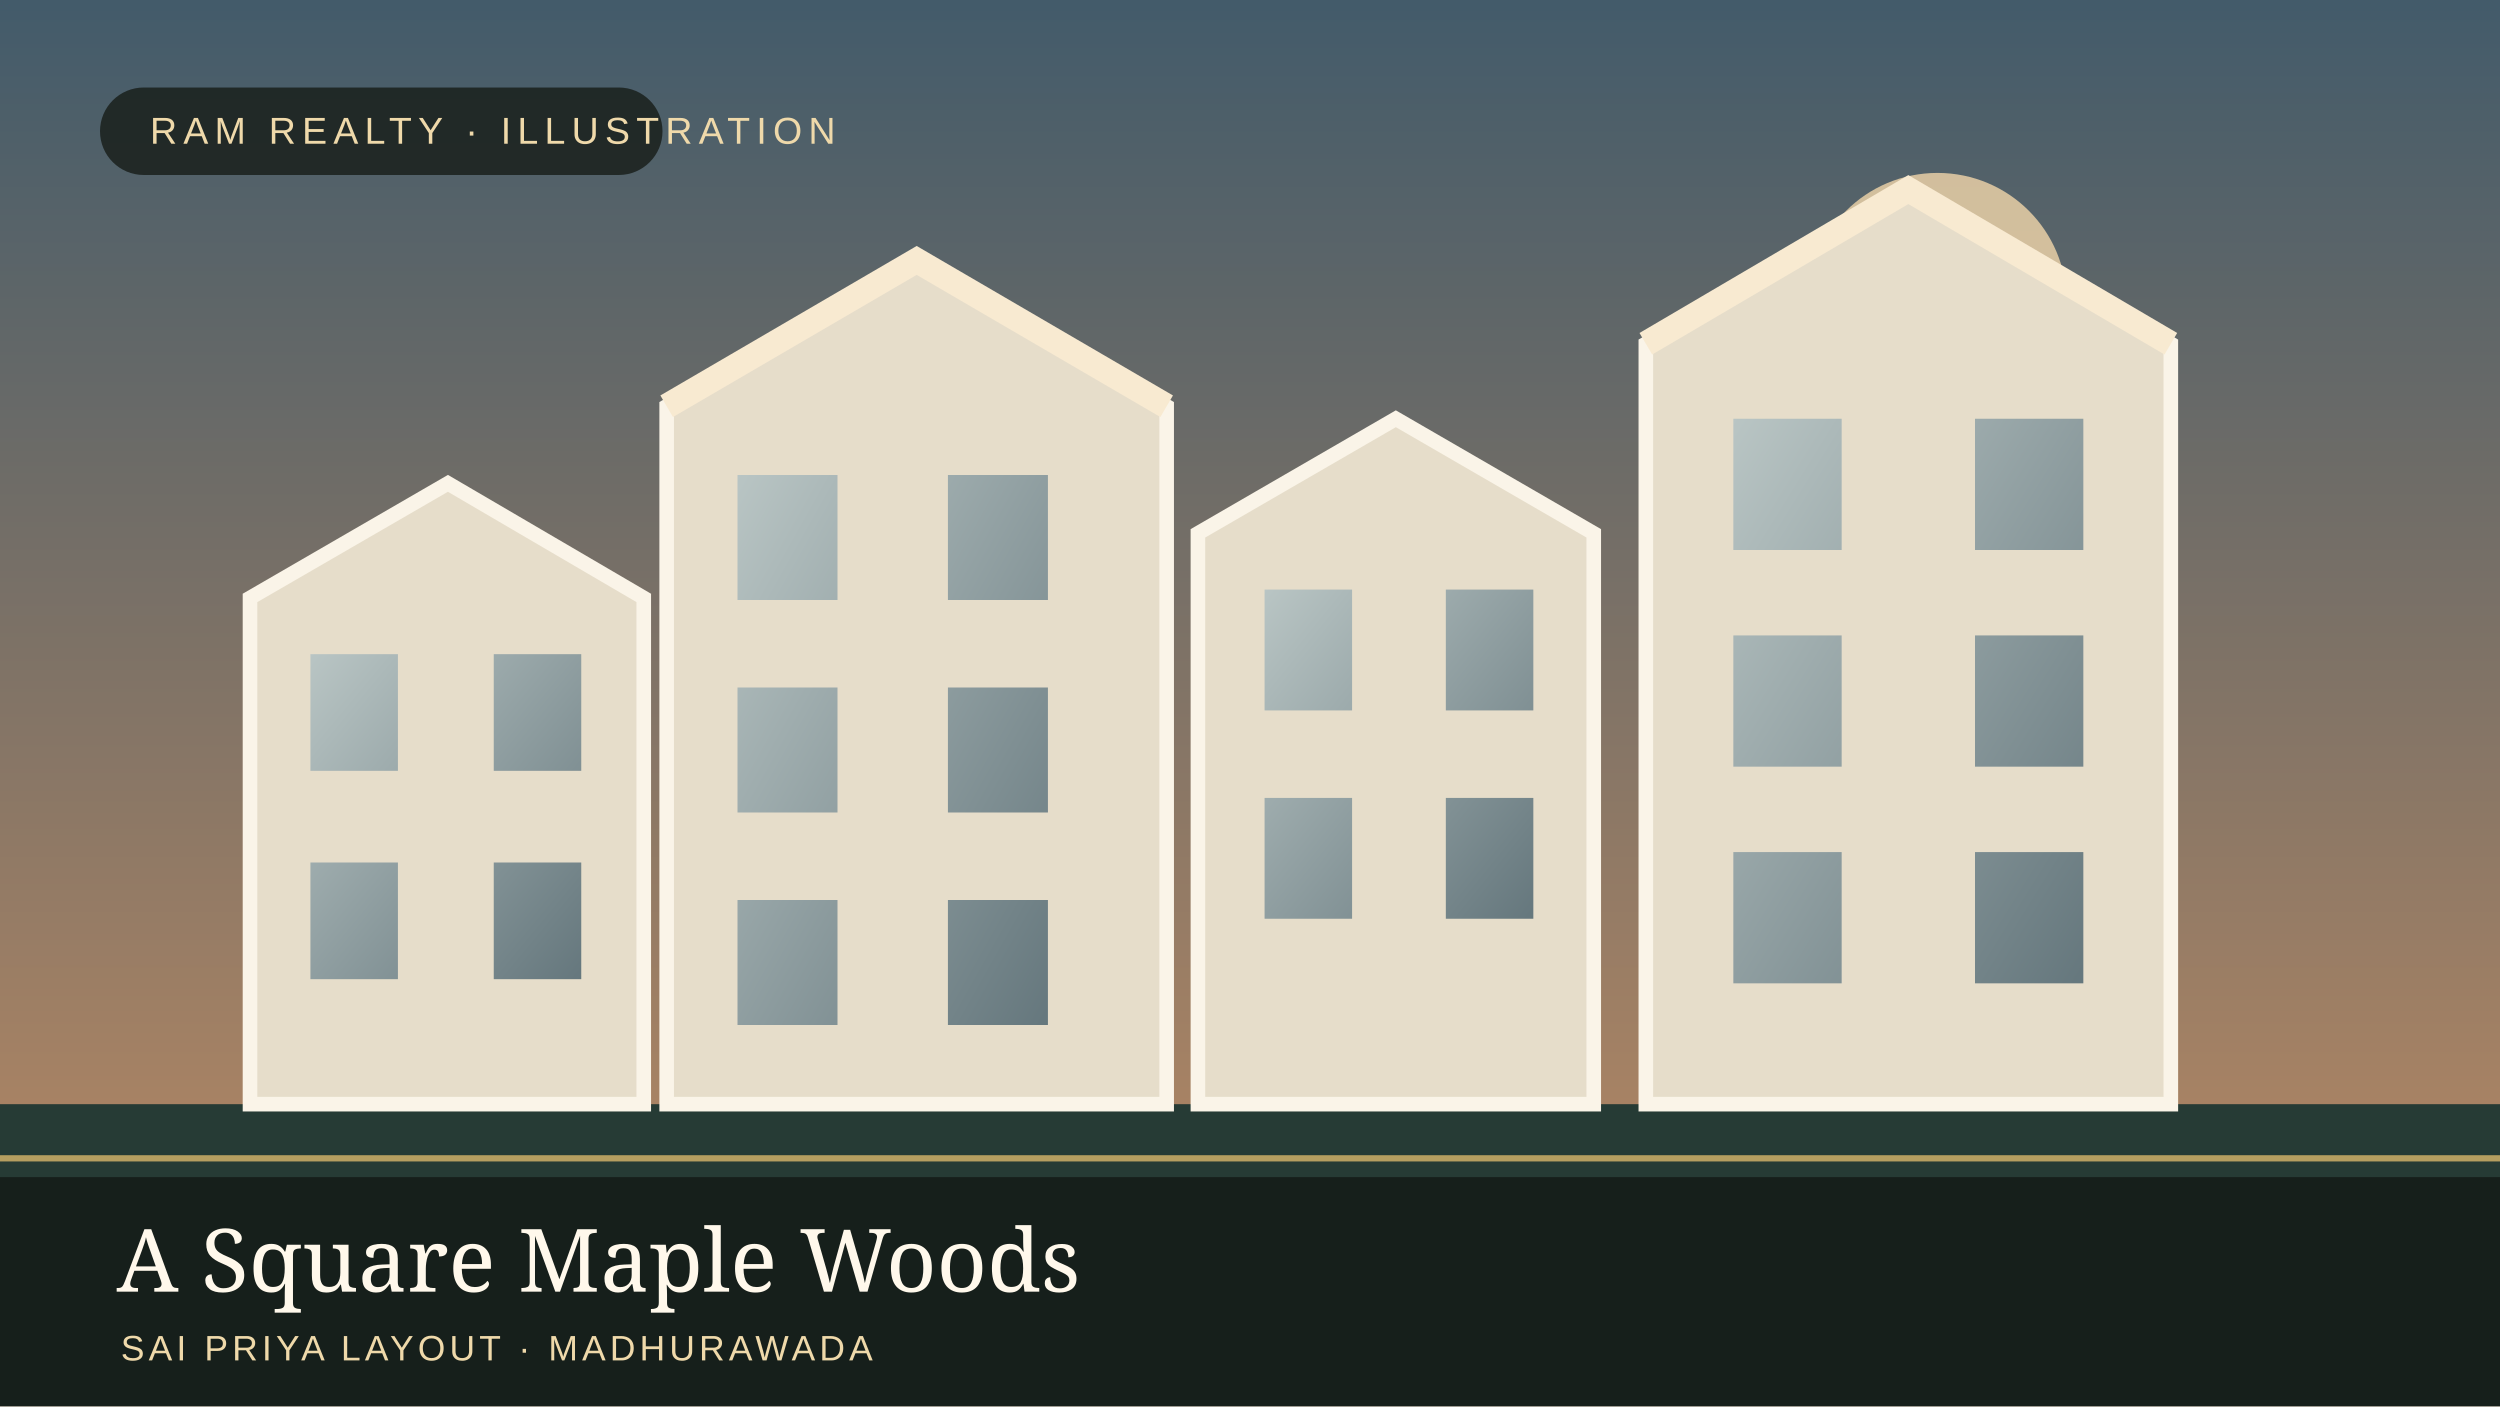
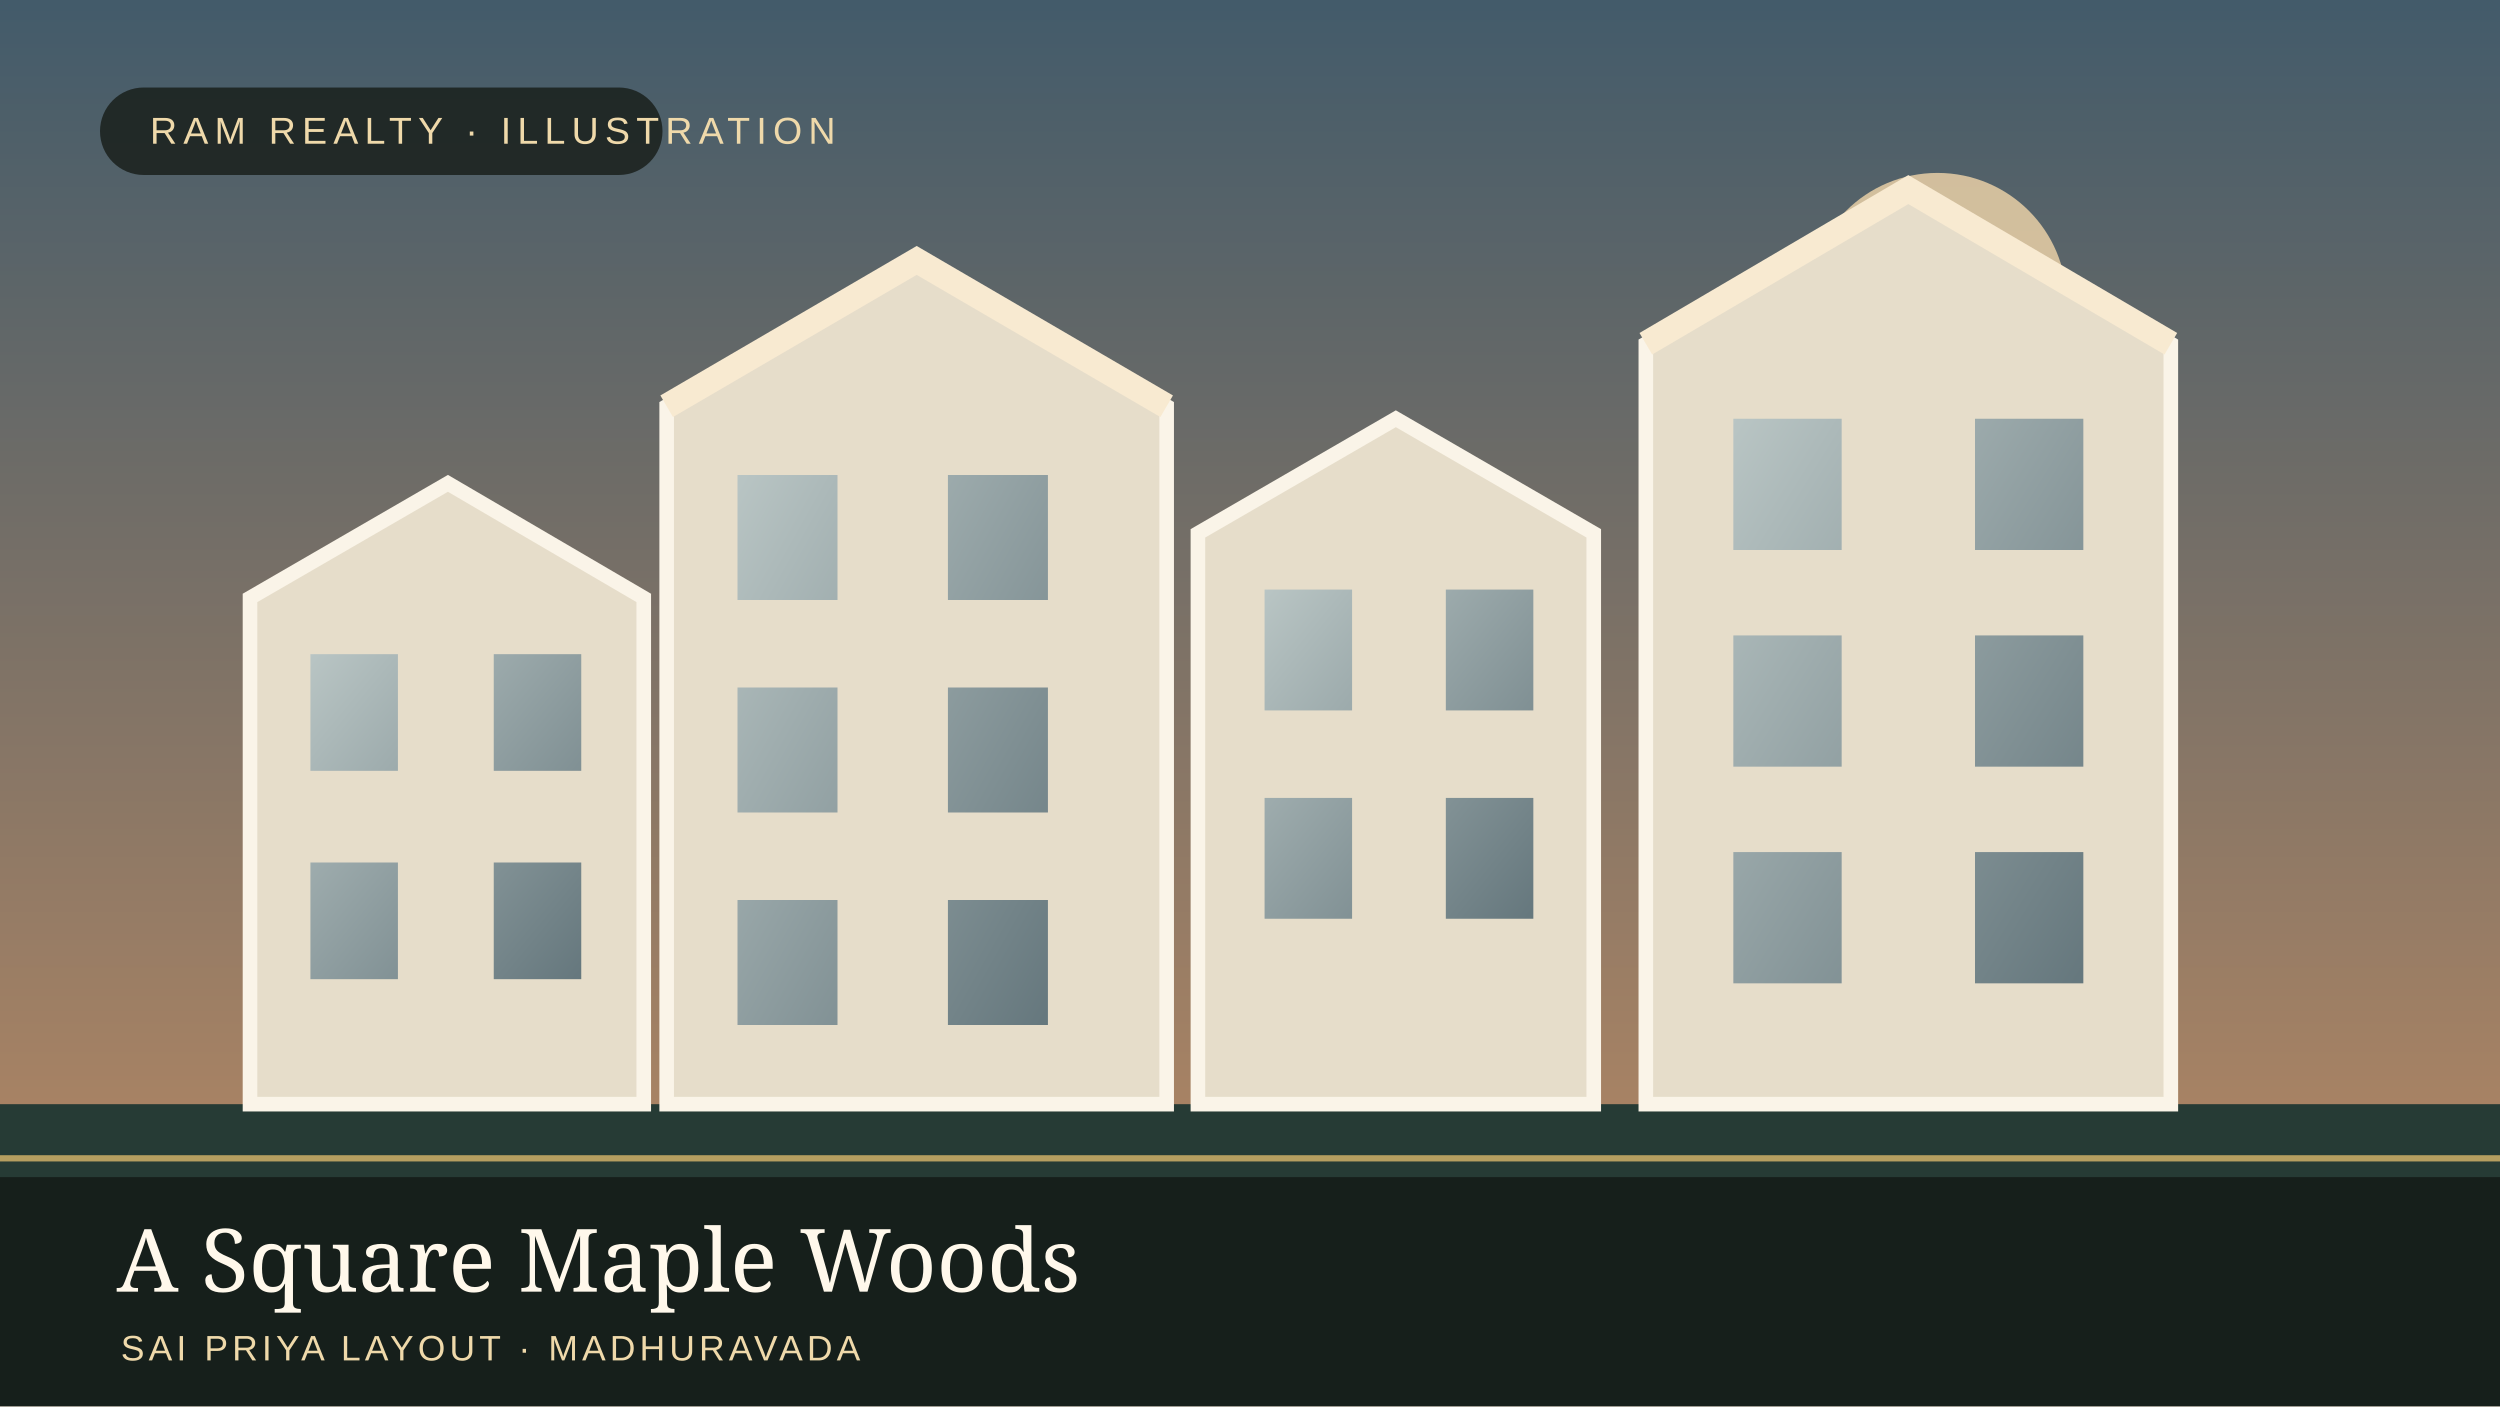
<svg xmlns="http://www.w3.org/2000/svg" width="1200" height="675" viewBox="0 0 1200 675" role="img" aria-labelledby="title desc">
  <defs>
    <linearGradient id="sky" x2="0" y2="1">
      <stop stop-color="#435b6a" />
      <stop offset="1" stop-color="#c28d62" />
    </linearGradient>
    <linearGradient id="glass" x2="1" y2="1">
      <stop stop-color="#b9c5c4" />
      <stop offset="1" stop-color="#65777d" />
    </linearGradient>
  </defs>
  <rect width="1200" height="675" fill="url(#sky)" />
  <circle cx="930" cy="145" r="62" fill="#f1d6aa" opacity=".8" />
  <path d="M0 530h1200v145H0z" fill="#263b35" />
  <path d="M120 530V287l95-55 94 55v243zM320 530V195l120-70 120 70v335zM575 530V256l95-55 95 55v274zM790 530V165l126-74 126 74v365z" fill="#e6ddca" stroke="#faf4e8" stroke-width="7" />
  <path d="M320 195l120-70 120 70M790 165L916 91l126 74" fill="none" stroke="#f8ead1" stroke-width="12" />
  <g fill="url(#glass)">
    <path d="M149 314h42v56h-42zM237 314h42v56h-42zM149 414h42v56h-42zM237 414h42v56h-42z" />
    <path d="M354 228h48v60h-48zM455 228h48v60h-48zM354 330h48v60h-48zM455 330h48v60h-48zM354 432h48v60h-48zM455 432h48v60h-48z" />
    <path d="M607 283h42v58h-42zM694 283h42v58h-42zM607 383h42v58h-42zM694 383h42v58h-42z" />
    <path d="M832 201h52v63h-52zM948 201h52v63h-52zM832 305h52v63h-52zM948 305h52v63h-52zM832 409h52v63h-52zM948 409h52v63h-52z" />
  </g>
  <path d="M0 556h1200" stroke="#d8b66a" stroke-width="3" opacity=".8" />
  <rect x="48" y="42" width="270" height="42" rx="21" fill="#141915" opacity=".78" />
  <text x="72" y="69" fill="#efd9aa" font-family="Arial,sans-serif" font-size="18" letter-spacing="3">RAM REALTY · ILLUSTRATION</text>
  <rect x="0" y="565" width="1200" height="110" fill="#101310" opacity=".7" />
  <text x="56" y="620" fill="#fff8eb" font-family="Georgia,serif" font-size="42">A Square Maple Woods</text>
-   <text x="58" y="653" fill="#efd9aa" font-family="Arial,sans-serif" font-size="17" letter-spacing="2">SAI PRIYA LAYOUT · MADHURAWADA</text>
+   <text x="58" y="653" fill="#efd9aa" font-family="Arial,sans-serif" font-size="17" letter-spacing="2">SAI PRIYA LAYOUT · MADHURAVADA</text>
</svg>
